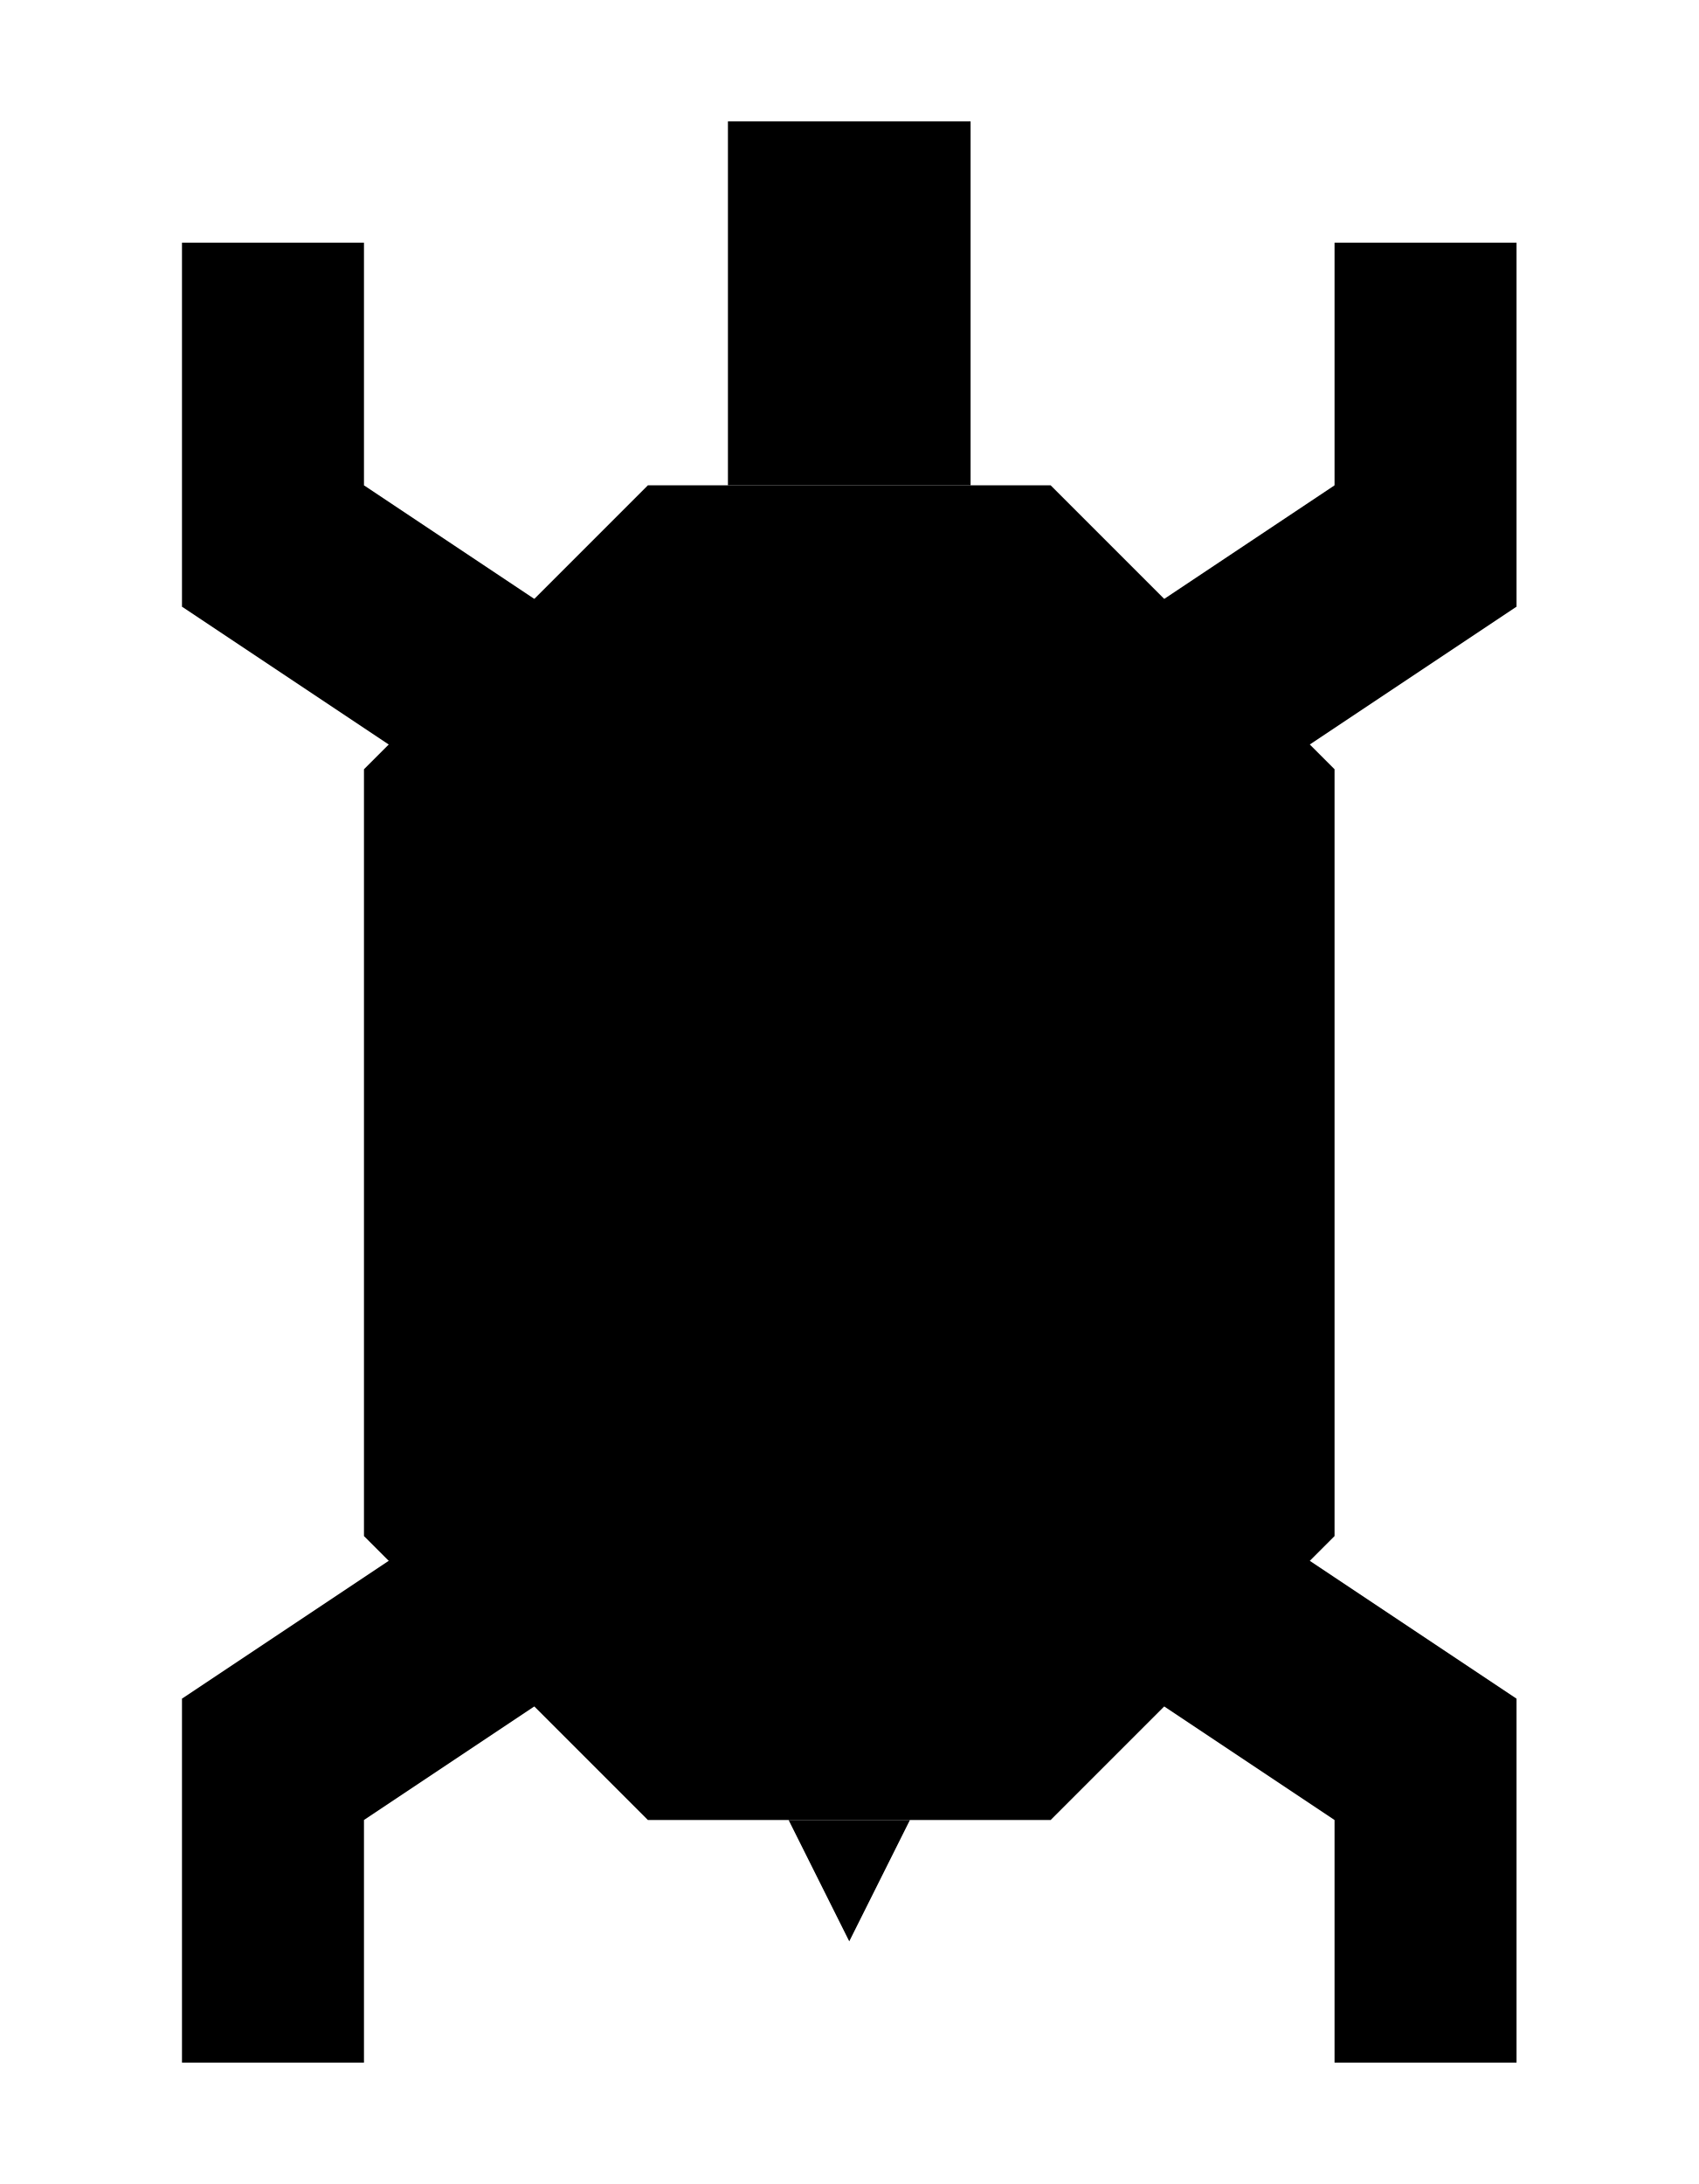
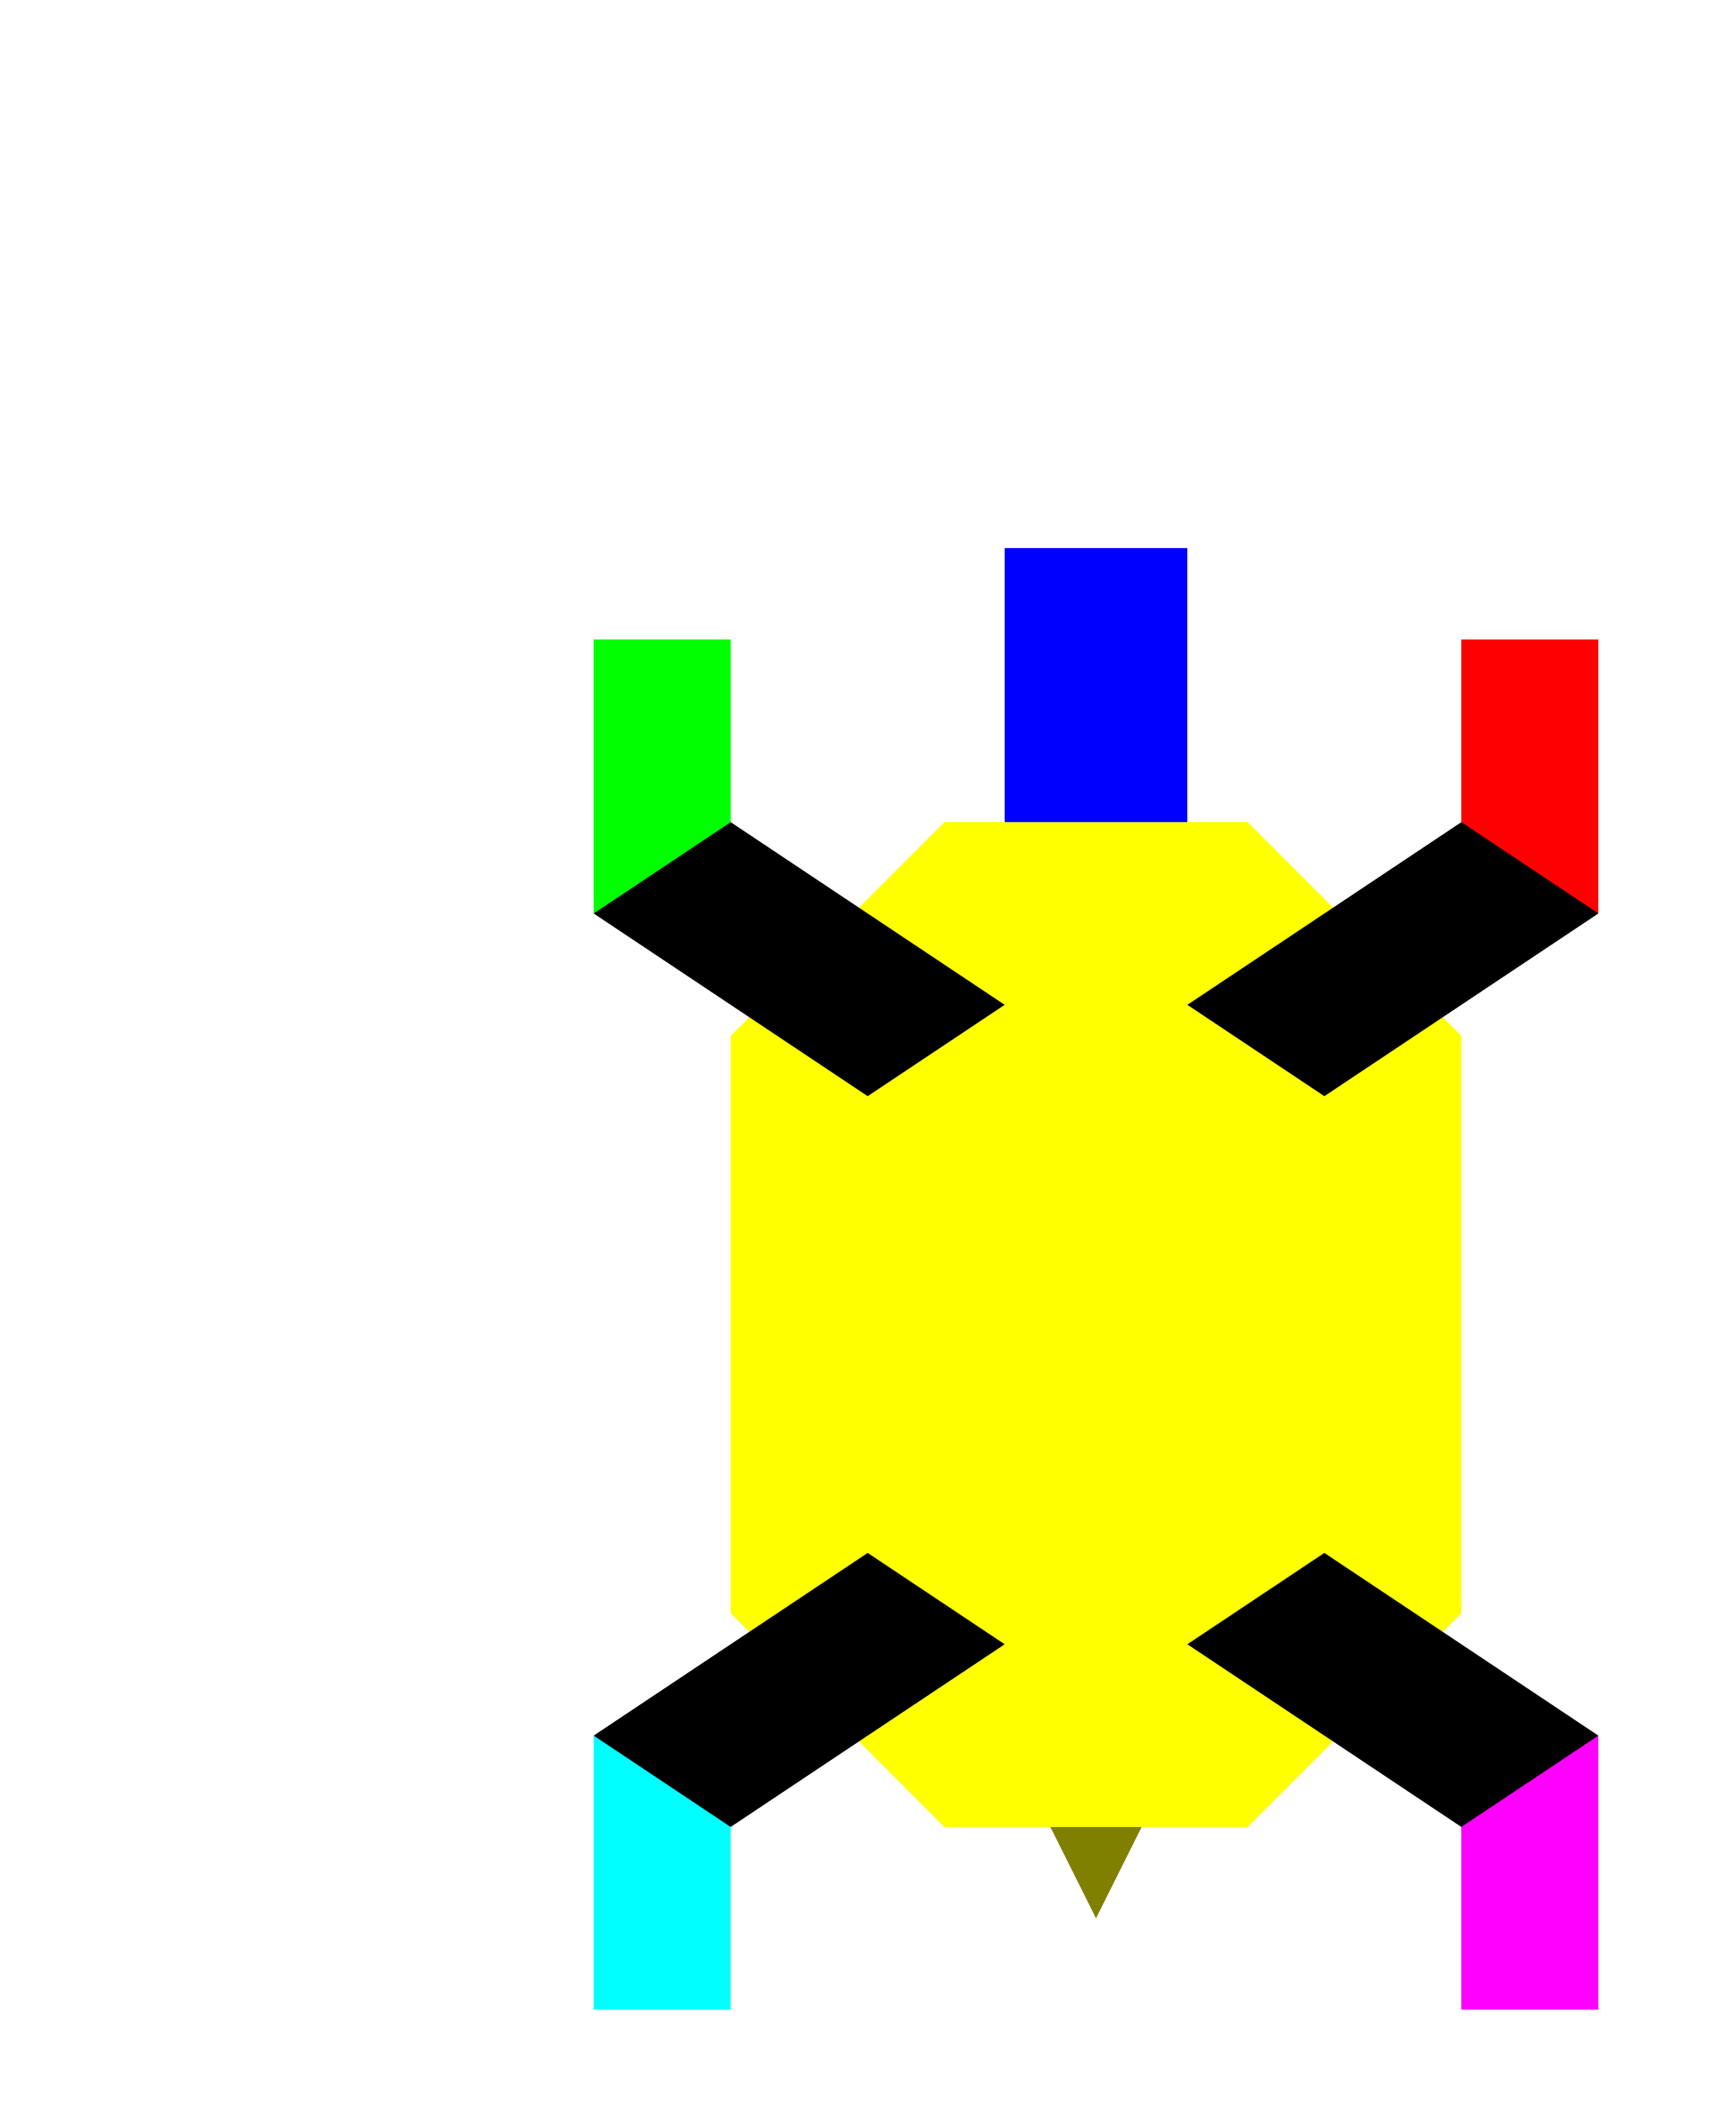
- <svg xmlns="http://www.w3.org/2000/svg" id="Ebene_1" data-name="Ebene 1" viewBox="0 0 14 18">
-   <polygon points="8.66 4 5.34 4 3 6.34 3 12.66 5.34 15 8.66 15 11 12.66 11 6.34 8.66 4" />
-   <rect x="6" y="1" width="2" height="3" />
-   <rect x="11" y="2" width="1.5" height="3" />
+ <svg xmlns="http://www.w3.org/2000/svg" id="Ebene_1" data-name="Ebene 1" viewBox="-5 -5 19 23">
+   <polygon points="8.66 4    5.34 4    3 6.34    3 12.66    5.34 15    8.66 15    11 12.66    11 6.34    8.66 4" style="fill:rgb(255,255,0)" />
+   <rect x="6" y="1" width="2" height="3" style="fill:rgb(0,0,255)" />
+   <rect x="11" y="2" width="1.5" height="3" style="fill:rgb(255,0,0)" />
  <polygon points="12.5 5 9.5 7 8 6 11 4 12.5 5" />
-   <rect x="1.5" y="2" width="1.5" height="3" transform="translate(4.5 7) rotate(-180)" />
+   <rect x="1.5" y="2" width="1.5" height="3" transform="translate(4.5 7) rotate(-180)" style="fill:rgb(0,255,0)" />
  <polygon points="1.5 5 4.5 7 6 6 3 4 1.5 5" />
-   <rect x="11" y="14" width="1.5" height="3" />
+   <rect x="11" y="14" width="1.5" height="3" style="fill:rgb(255,0,255)" />
  <polygon points="12.5 14 9.5 12 8 13 11 15 12.5 14" />
-   <rect x="1.5" y="14" width="1.5" height="3" transform="translate(4.5 31) rotate(180)" />
+   <rect x="1.5" y="14" width="1.5" height="3" transform="translate(4.5 31) rotate(180)" style="fill:rgb(0,255,255)" />
  <polygon points="1.5 14 4.5 12 6 13 3 15 1.5 14" />
-   <polygon points="6.5 15 7 16 7.5 15 6.5 15" />
+   <polygon points="6.5 15 7 16 7.5 15 6.5 15" style="fill:rgb(128,128,0)" />
</svg>
